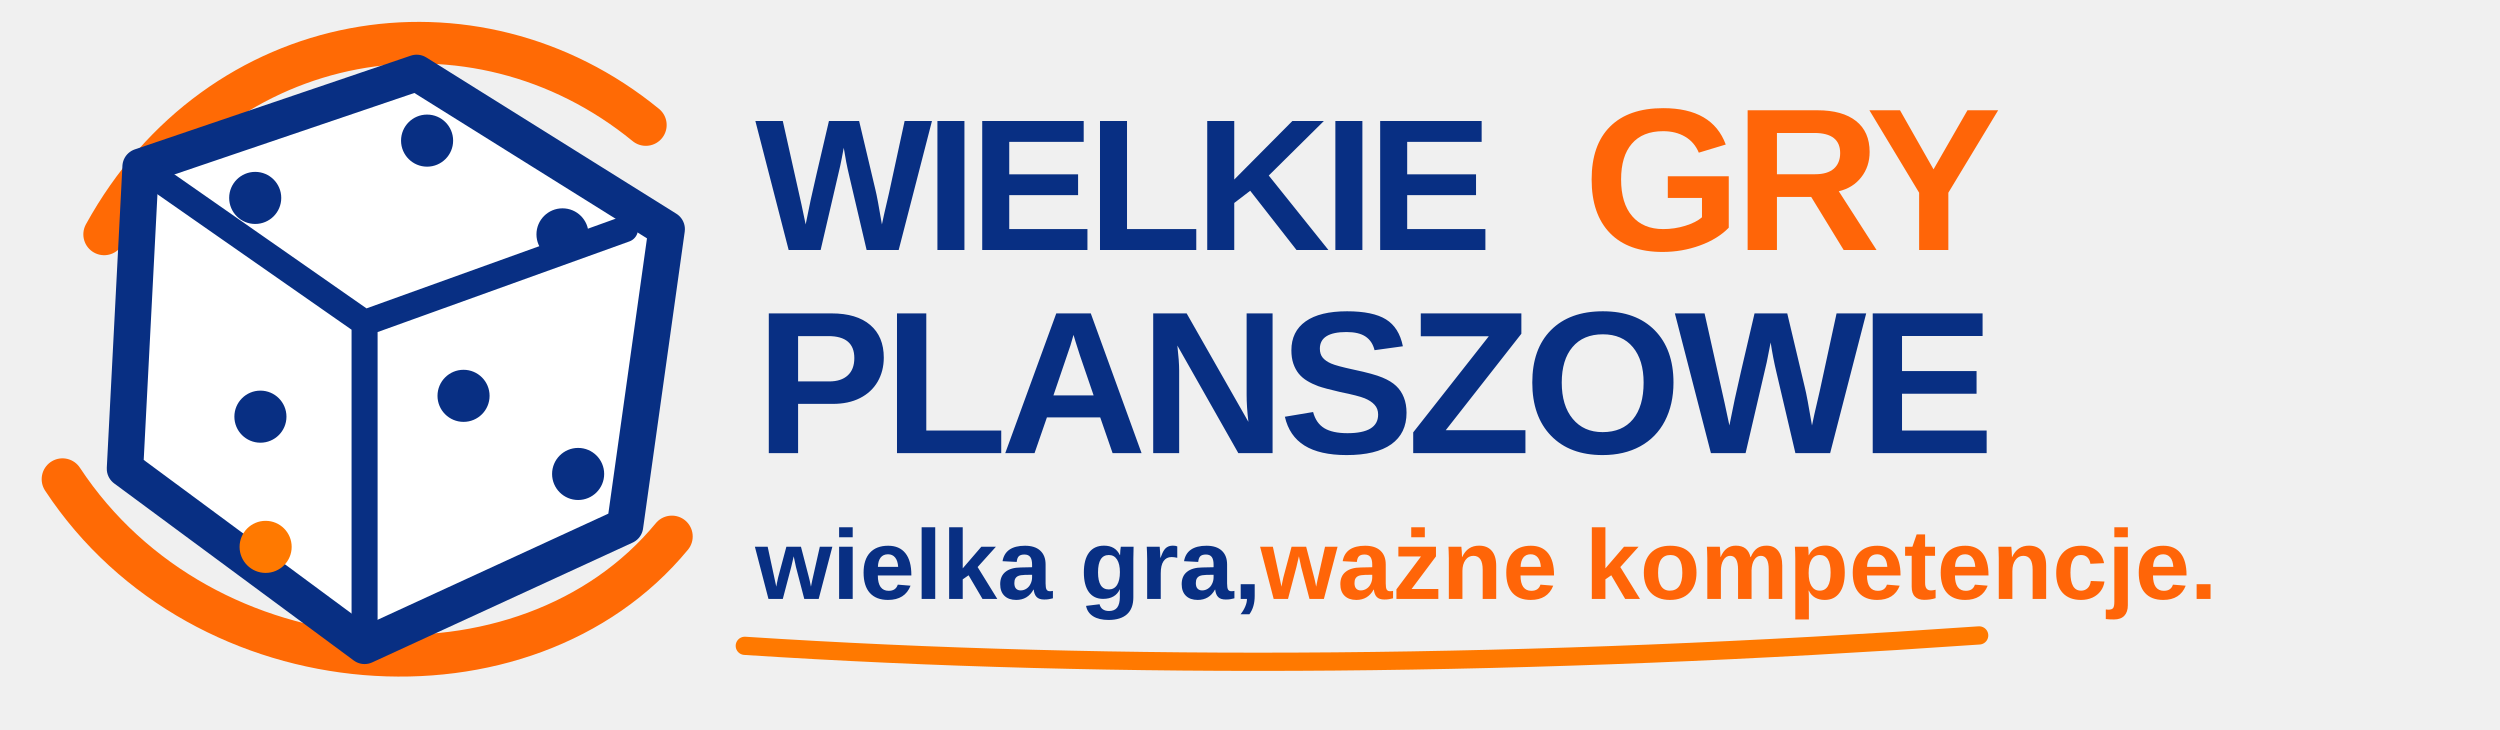
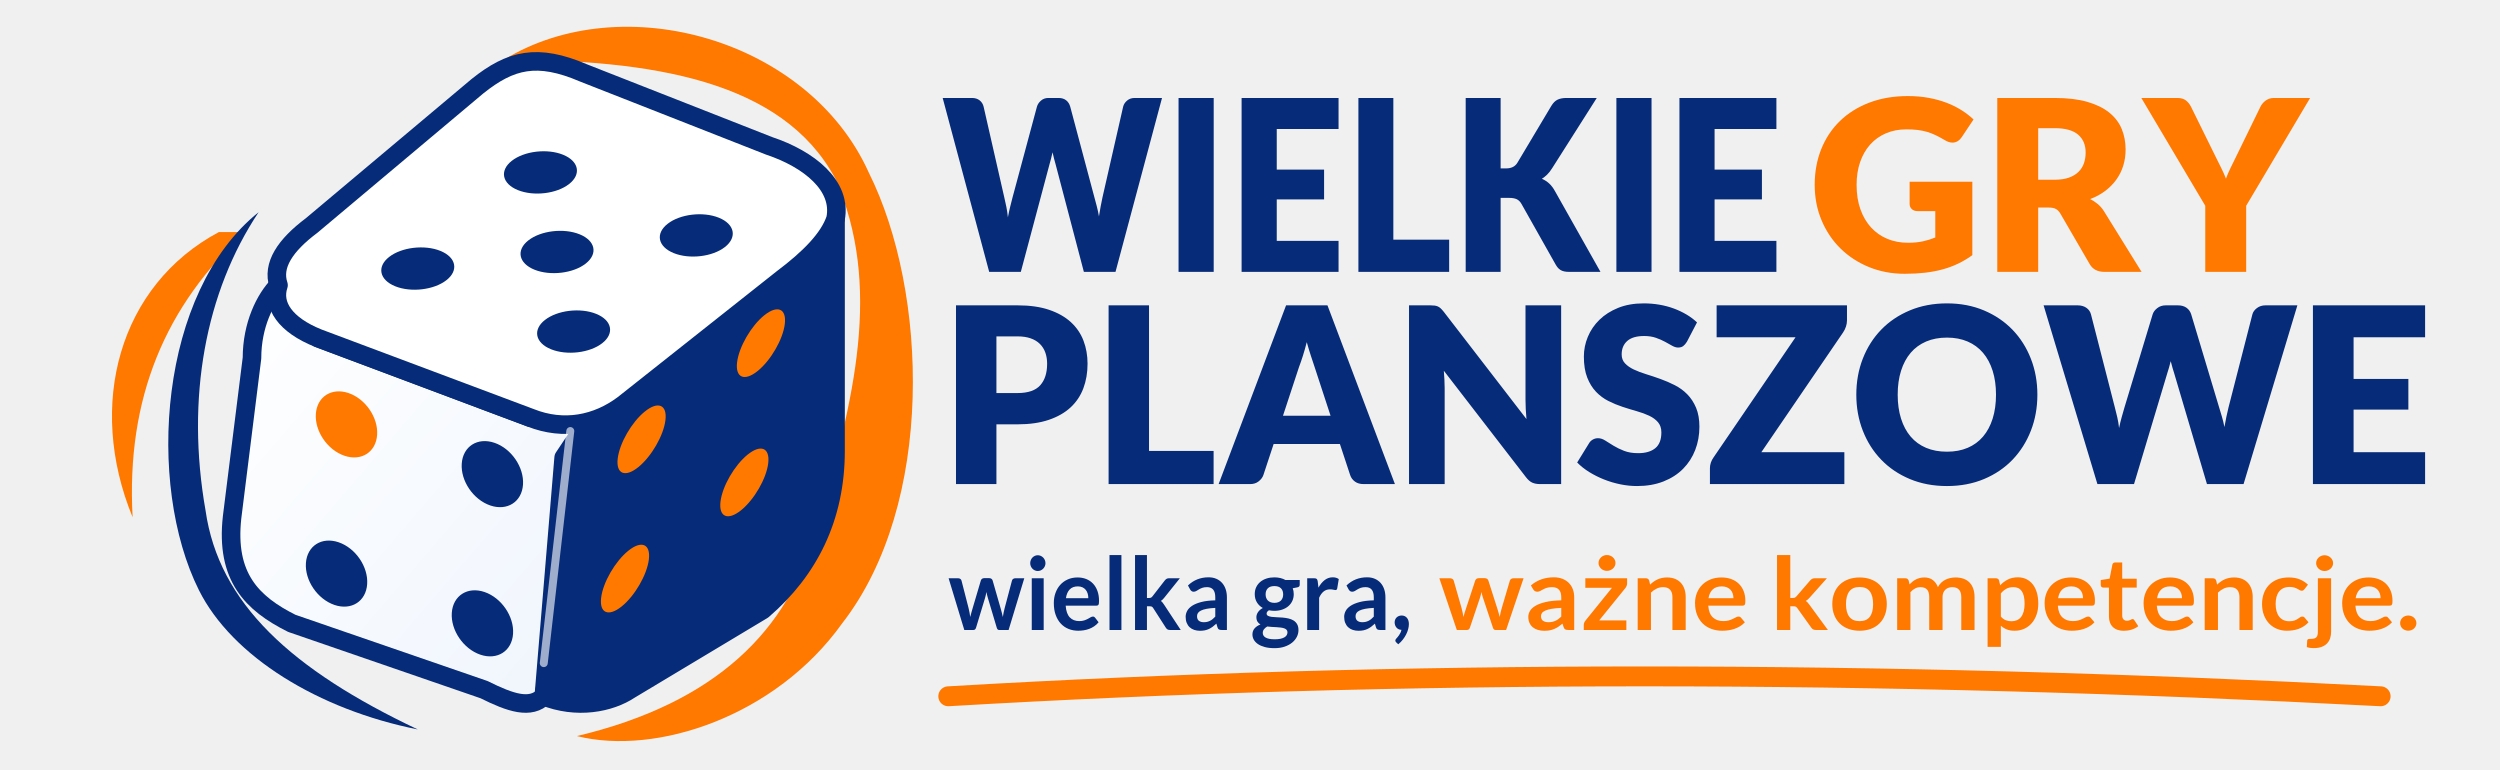
- <svg xmlns="http://www.w3.org/2000/svg" viewBox="0 0 480 140" role="img" aria-labelledby="title">
-   <g fill="none" stroke-linecap="round" stroke-linejoin="round">
-     <path d="M20 45C42 5 91-3 124 24M12 92C39 133 101 137 129 103" stroke="#ff6a05" stroke-width="8" />
-     <path d="M27 32 80 14l48 30-8 57-50 23-46-34z" fill="#fff" stroke="#082f83" stroke-width="7" />
-     <path d="m27 32 43 30 50-18M70 62v62" stroke="#082f83" stroke-width="5" />
+ <svg xmlns="http://www.w3.org/2000/svg" viewBox="0 0 377 116" role="img" aria-labelledby="title desc">
+   <defs>
+     <linearGradient id="front-shade" x1="0" y1="0" x2="1" y2="1">
+       <stop stop-color="#fff" />
+       <stop offset="1" stop-color="#eff5fd" />
+     </linearGradient>
+     <clipPath id="top-face">
+       <path d="M42 43C41 40 43 37 47 34L72 13C77 9 81 8 88 11L116 22C122 24 127 28 126 33C125 36 122 39 118 42L94 61C90 64 85 65 80 63L48 51C43 49 41 46 42 43Z" />
+     </clipPath>
+     <clipPath id="front-face">
+       <path d="M42 43C40 45 38 49 38 54L35 78C34 87 38 91 44 94L73 104C77 106 80 107 82 105L89 63L80 63L48 51Z" />
+     </clipPath>
+     <clipPath id="right-face">
+       <path d="M89 63L118 42C122 39 125 35 126 33L126 68C126 78 122 86 115 92L95 104C92 106 87 107 82 105L85 69Z" />
+     </clipPath>
+   </defs>
+   <g id="dice-mark" aria-hidden="true">
+     <path fill="#ff7900" d="M76 9C94-2 122 6 131 26C140 44 141 76 127 94C117 108 99 114 87 111C108 106 119 95 123 80C129 60 133 43 126 27C118 12 98 9 76 9Z" />
+     <path fill="#ff7900" d="M33 35C18 43 13 61 20 78C19 60 25 46 37 35Z" />
+     <path fill="#062b78" d="M39 32C24 44 22 73 30 89C35 99 48 107 63 110C44 101 33 91 31 77C28 60 31 44 39 32Z" />
+     <g stroke="#062b78" stroke-width="2.8" stroke-linejoin="round">
+       <path data-face="front" fill="url(#front-shade)" d="M42 43C40 45 38 49 38 54L35 78C34 87 38 91 44 94L73 104C77 106 80 107 82 105L89 63L80 63L48 51Z" />
+       <path data-face="right" fill="#062b78" d="M89 63L118 42C122 39 125 35 126 33L126 68C126 78 122 86 115 92L95 104C92 106 87 107 82 105L85 69Z" />
+       <path data-face="top" fill="#fff" d="M42 43C41 40 43 37 47 34L72 13C77 9 81 8 88 11L116 22C122 24 127 28 126 33C125 36 122 39 118 42L94 61C90 64 85 65 80 63L48 51C43 49 41 46 42 43Z" />
+     </g>
+     <g clip-path="url(#top-face)" fill="#062b78">
+       <g transform="matrix(37 -29 47 19 42 43)" data-pips="top">
+         <circle cx=".25" cy=".25" r=".092" />
+         <circle cx=".75" cy=".25" r=".092" />
+         <circle cx=".5" cy=".5" r=".092" />
+         <circle cx=".25" cy=".75" r=".092" />
+         <circle cx=".75" cy=".75" r=".092" />
+       </g>
+     </g>
+     <g clip-path="url(#front-face)" fill="#062b78">
+       <g transform="matrix(44 15 -3 45 42 49)" data-pips="front">
+         <circle cx=".25" cy=".25" r=".105" fill="#ff7900" />
+         <circle cx=".75" cy=".25" r=".105" />
+         <circle cx=".25" cy=".75" r=".105" />
+         <circle cx=".75" cy=".75" r=".105" />
+       </g>
+     </g>
+     <g clip-path="url(#right-face)" fill="#ff7900">
+       <g transform="matrix(36 -29 -5 42 89 63)" data-pips="right">
+         <circle cx=".25" cy=".25" r=".10" />
+         <circle cx=".75" cy=".25" r=".10" />
+         <circle cx=".25" cy=".75" r=".10" />
+         <circle cx=".75" cy=".75" r=".10" />
+       </g>
+     </g>
+     <path d="M86 65L82 100" fill="none" stroke="#ffffff9c" stroke-width="1.2" stroke-linecap="round" />
  </g>
-   <g fill="#082f83">
-     <circle cx="49" cy="38" r="5" />
-     <circle cx="82" cy="27" r="5" />
-     <circle cx="108" cy="45" r="5" />
-     <circle cx="50" cy="80" r="5" />
-     <circle cx="89" cy="76" r="5" />
-     <circle cx="111" cy="91" r="5" />
+   <g id="brand-lettering" aria-hidden="true">
+     <path fill="#062b78" transform="translate(142 41) scale(0.015587 -0.018)" d="M10 1457H294Q338 1457 367.5 1437.0Q397 1417 406 1384L606 624Q616 587 626.0 545.0Q636 503 641 457Q651 504 663.0 545.5Q675 587 686 624L922 1384Q931 1412 960.5 1434.5Q990 1457 1032 1457H1132Q1176 1457 1204.5 1437.5Q1233 1418 1244 1384L1478 624Q1489 589 1501.0 549.5Q1513 510 1522 465Q1530 509 1538.5 549.0Q1547 589 1556 624L1756 1384Q1764 1413 1794.0 1435.0Q1824 1457 1866 1457H2132L1682 0H1376L1102 903Q1095 924 1087.5 949.0Q1080 974 1073 1002Q1066 974 1058.5 949.0Q1051 924 1044 903L766 0H460ZM2632 0H2292V1457H2632ZM3840 1457V1197H3242V857H3700V607H3242V260H3840V0H2902V1457ZM4370 270H4910V0H4032V1457H4370ZM5408 867H5462Q5537 867 5570 914L5898 1390Q5925 1429 5959.5 1443.0Q5994 1457 6044 1457H6338L5906 868Q5883 836 5858.0 815.0Q5833 794 5807 780Q5845 766 5876.5 741.5Q5908 717 5934 676L6374 0H6072Q6043 0 6022.5 4.0Q6002 8 5987.0 16.0Q5972 24 5961.0 35.5Q5950 47 5940 62L5610 569Q5592 597 5564.5 608.5Q5537 620 5490 620H5408V0H5070V1457H5408ZM6868 0H6528V1457H6868ZM8076 1457V1197H7478V857H7936V607H7478V260H8076V0H7138V1457Z" />
+     <path fill="#ff7900" transform="translate(273 41) scale(0.018257 -0.018)" d="M806 244Q876 244 930.0 256.0Q984 268 1032 288V509H888Q856 509 838.0 526.0Q820 543 820 569V755H1338V140Q1282 99 1221.5 69.5Q1161 40 1092.5 21.0Q1024 2 946.5 -7.0Q869 -16 780 -16Q620 -16 484.0 40.5Q348 97 248.5 196.5Q149 296 92.5 432.5Q36 569 36 729Q36 892 90.0 1028.5Q144 1165 244.5 1264.0Q345 1363 487.5 1418.0Q630 1473 806 1473Q897 1473 977.0 1458.0Q1057 1443 1124.5 1417.0Q1192 1391 1248.0 1355.0Q1304 1319 1348 1277L1250 1128Q1236 1107 1216.5 1095.0Q1197 1083 1174 1083Q1144 1083 1112 1103Q1072 1127 1036.5 1144.5Q1001 1162 964.0 1173.0Q927 1184 886.0 1189.0Q845 1194 794 1194Q699 1194 623.0 1160.5Q547 1127 493.5 1066.0Q440 1005 411.0 919.5Q382 834 382 729Q382 613 414.0 523.0Q446 433 502.5 371.0Q559 309 636.5 276.5Q714 244 806 244ZM1882 539V0H1544V1457H2018Q2176 1457 2287.5 1424.5Q2399 1392 2469.5 1334.0Q2540 1276 2572.0 1197.0Q2604 1118 2604 1025Q2604 954 2585.0 891.0Q2566 828 2528.5 774.5Q2491 721 2436.5 679.0Q2382 637 2311 610Q2345 593 2374.5 568.0Q2404 543 2426 507L2736 0H2430Q2345 0 2308 64L2066 487Q2050 515 2028.5 527.0Q2007 539 1968 539ZM1882 772H2018Q2087 772 2135.5 789.5Q2184 807 2215.0 838.0Q2246 869 2260.0 910.5Q2274 952 2274 1000Q2274 1096 2211.5 1150.0Q2149 1204 2018 1204H1882ZM3600 554V0H3262V554L2734 1457H3032Q3076 1457 3102.0 1436.5Q3128 1416 3144 1384L3350 960Q3375 909 3396.0 866.0Q3417 823 3433 781Q3448 824 3469.0 867.0Q3490 910 3514 960L3718 1384Q3724 1397 3734.5 1410.0Q3745 1423 3758.5 1433.5Q3772 1444 3789.5 1450.5Q3807 1457 3828 1457H4128Z" />
+     <path fill="#062b78" transform="translate(142 73) scale(0.018035 -0.0185)" d="M458 487V0H120V1457H634Q788 1457 898.5 1420.5Q1009 1384 1080.5 1320.0Q1152 1256 1186.0 1169.0Q1220 1082 1220 981Q1220 872 1185.0 781.0Q1150 690 1078.0 625.0Q1006 560 895.5 523.5Q785 487 634 487ZM458 742H634Q766 742 824.0 805.0Q882 868 882 981Q882 1031 867.0 1072.0Q852 1113 821.5 1142.5Q791 1172 744.5 1188.0Q698 1204 634 1204H458ZM1734 270H2274V0H1396V1457H1734ZM3790 0H3528Q3484 0 3455.5 20.5Q3427 41 3416 73L3330 327H2776L2690 73Q2680 45 2651.0 22.5Q2622 0 2580 0H2316L2880 1457H3226ZM2854 557H3252L3118 956Q3105 994 3087.5 1045.5Q3070 1097 3053 1157Q3037 1096 3020.0 1044.0Q3003 992 2988 954ZM4086 1457Q4108 1457 4123.0 1455.0Q4138 1453 4150.0 1447.5Q4162 1442 4173.0 1432.0Q4184 1422 4198 1405L4890 530Q4886 572 4884.0 611.5Q4882 651 4882 686V1457H5180V0H5004Q4965 0 4938.0 12.0Q4911 24 4886 56L4199 924Q4202 886 4204.0 849.5Q4206 813 4206 781V0H3908V1457H4086ZM6232 1161Q6217 1137 6200.5 1125.0Q6184 1113 6158 1113Q6135 1113 6108.5 1127.5Q6082 1142 6048.5 1160.0Q6015 1178 5972.0 1192.5Q5929 1207 5874 1207Q5779 1207 5732.5 1166.5Q5686 1126 5686 1057Q5686 1013 5714.0 984.0Q5742 955 5787.5 934.0Q5833 913 5891.5 895.5Q5950 878 6011.0 856.5Q6072 835 6130.5 806.0Q6189 777 6234.5 732.0Q6280 687 6308.0 622.5Q6336 558 6336 467Q6336 366 6301.0 278.0Q6266 190 6199.5 124.5Q6133 59 6035.5 21.5Q5938 -16 5814 -16Q5746 -16 5675.5 -2.0Q5605 12 5539.0 37.5Q5473 63 5415.0 98.0Q5357 133 5314 176L5414 334Q5425 352 5445.0 363.0Q5465 374 5488 374Q5518 374 5548.5 355.0Q5579 336 5617.5 313.0Q5656 290 5706.0 271.0Q5756 252 5824 252Q5916 252 5967.0 292.5Q6018 333 6018 421Q6018 472 5990.0 504.0Q5962 536 5916.5 557.0Q5871 578 5813.0 594.0Q5755 610 5694.0 629.5Q5633 649 5575.0 677.5Q5517 706 5471.5 752.5Q5426 799 5398.0 868.5Q5370 938 5370 1040Q5370 1122 5403.0 1200.0Q5436 1278 5500.0 1339.0Q5564 1400 5657.0 1436.5Q5750 1473 5870 1473Q5937 1473 6000.5 1462.5Q6064 1452 6121.0 1431.5Q6178 1411 6227.5 1382.5Q6277 1354 6316 1318ZM7570 1457V1335Q7570 1309 7561.5 1284.0Q7553 1259 7538 1237L6854 260H7548V0H6424V130Q6424 153 6432.0 175.5Q6440 198 6454 217L7140 1197H6480V1457ZM9162 729Q9162 571 9107.5 435.0Q9053 299 8954.0 198.5Q8855 98 8715.5 41.0Q8576 -16 8406 -16Q8236 -16 8096.0 41.0Q7956 98 7856.5 198.5Q7757 299 7702.5 435.0Q7648 571 7648 729Q7648 887 7702.5 1023.0Q7757 1159 7856.5 1259.0Q7956 1359 8096.0 1416.0Q8236 1473 8406 1473Q8576 1473 8715.5 1415.5Q8855 1358 8954.0 1258.0Q9053 1158 9107.5 1022.0Q9162 886 9162 729ZM8816 729Q8816 837 8788.0 923.5Q8760 1010 8707.5 1070.0Q8655 1130 8579.0 1162.0Q8503 1194 8406 1194Q8308 1194 8231.5 1162.0Q8155 1130 8102.5 1070.0Q8050 1010 8022.0 923.5Q7994 837 7994 729Q7994 620 8022.0 533.5Q8050 447 8102.5 387.0Q8155 327 8231.5 295.5Q8308 264 8406 264Q8503 264 8579.0 295.5Q8655 327 8707.5 387.0Q8760 447 8788.0 533.5Q8816 620 8816 729ZM9214 1457H9498Q9542 1457 9571.5 1437.0Q9601 1417 9610 1384L9810 624Q9820 587 9830.0 545.0Q9840 503 9845 457Q9855 504 9867.0 545.5Q9879 587 9890 624L10126 1384Q10135 1412 10164.5 1434.5Q10194 1457 10236 1457H10336Q10380 1457 10408.5 1437.5Q10437 1418 10448 1384L10682 624Q10693 589 10705.0 549.5Q10717 510 10726 465Q10734 509 10742.5 549.0Q10751 589 10760 624L10960 1384Q10968 1413 10998.0 1435.0Q11028 1457 11070 1457H11336L10886 0H10580L10306 903Q10299 924 10291.5 949.0Q10284 974 10277 1002Q10270 974 10262.5 949.0Q10255 924 10248 903L9970 0H9664ZM12404 1457V1197H11806V857H12264V607H11806V260H12404V0H11466V1457Z" />
+     <path fill="#062b78" transform="translate(143 95) scale(0.007277 -0.0076)" d="M7 1026H203Q231 1026 250.0 1013.0Q269 1000 274 980L421 432Q433 387 440.5 344.0Q448 301 455 258Q466 301 478.5 344.0Q491 387 505 432L675 982Q681 1002 699.0 1015.0Q717 1028 741 1028H850Q877 1028 895.0 1015.0Q913 1002 919 982L1087 422Q1100 379 1110.5 338.5Q1121 298 1131 257Q1138 300 1146.5 343.0Q1155 386 1168 432L1320 980Q1325 1000 1344.0 1013.0Q1363 1026 1388 1026H1575L1250 0H1051Q1019 0 1005 44L820 637Q811 666 803.5 695.5Q796 725 791 754Q785 724 778.0 694.5Q771 665 762 635L575 44Q561 0 521 0H332ZM1977 1026V0H1730V1026ZM2014 1325Q2014 1293 2001.0 1265.0Q1988 1237 1966.5 1216.0Q1945 1195 1916.0 1182.5Q1887 1170 1854 1170Q1822 1170 1793.5 1182.5Q1765 1195 1744.0 1216.0Q1723 1237 1710.5 1265.0Q1698 1293 1698 1325Q1698 1358 1710.5 1387.0Q1723 1416 1744.0 1437.0Q1765 1458 1793.5 1470.5Q1822 1483 1854 1483Q1887 1483 1916.0 1470.5Q1945 1458 1966.5 1437.0Q1988 1416 2001.0 1387.0Q2014 1358 2014 1325ZM2680 1042Q2777 1042 2858.5 1011.0Q2940 980 2999.0 920.5Q3058 861 3091.0 774.5Q3124 688 3124 577Q3124 549 3121.5 530.5Q3119 512 3112.5 501.5Q3106 491 3095.0 486.5Q3084 482 3067 482H2433Q2444 324 2518.0 250.0Q2592 176 2714 176Q2774 176 2817.5 190.0Q2861 204 2893.5 221.0Q2926 238 2950.5 252.0Q2975 266 2998 266Q3013 266 3024.0 260.0Q3035 254 3043 243L3115 153Q3074 105 3023.0 72.5Q2972 40 2916.5 20.5Q2861 1 2803.5 -7.0Q2746 -15 2692 -15Q2585 -15 2493.0 20.5Q2401 56 2333.0 125.5Q2265 195 2226.0 297.5Q2187 400 2187 535Q2187 640 2221.0 732.5Q2255 825 2318.5 893.5Q2382 962 2473.5 1002.0Q2565 1042 2680 1042ZM2685 865Q2577 865 2516.0 804.0Q2455 743 2438 631H2902Q2902 679 2889.0 721.5Q2876 764 2849.0 796.0Q2822 828 2781.0 846.5Q2740 865 2685 865ZM3588 1486V0H3341V1486ZM4117 1486V635H4163Q4188 635 4202.0 642.0Q4216 649 4232 668L4487 983Q4504 1003 4523.0 1014.5Q4542 1026 4573 1026H4799L4480 645Q4463 624 4445.0 606.5Q4427 589 4406 576Q4427 561 4443.0 541.0Q4459 521 4475 498L4817 0H4594Q4565 0 4545.0 10.0Q4525 20 4509 44L4248 433Q4233 456 4218.0 463.0Q4203 470 4173 470H4117V0H3870V1486ZM5774 0H5663Q5628 0 5608.0 10.5Q5588 21 5578 53L5556 126Q5517 91 5479.5 64.5Q5442 38 5402.0 20.0Q5362 2 5317.0 -7.0Q5272 -16 5217 -16Q5152 -16 5097.0 1.5Q5042 19 5002.5 54.0Q4963 89 4941.0 141.0Q4919 193 4919 262Q4919 320 4949.5 376.5Q4980 433 5051.0 478.5Q5122 524 5240.0 554.0Q5358 584 5533 588V648Q5533 751 5489.5 800.5Q5446 850 5363 850Q5303 850 5263.0 836.0Q5223 822 5193.5 804.5Q5164 787 5139.0 773.0Q5114 759 5084 759Q5059 759 5041.0 772.0Q5023 785 5012 804L4967 883Q5144 1045 5394 1045Q5484 1045 5554.5 1015.5Q5625 986 5674.0 933.5Q5723 881 5748.5 808.0Q5774 735 5774 648ZM5294 154Q5332 154 5364.0 161.0Q5396 168 5424.5 182.0Q5453 196 5479.5 216.5Q5506 237 5533 265V438Q5425 433 5352.5 419.5Q5280 406 5236.0 385.0Q5192 364 5173.5 336.0Q5155 308 5155 275Q5155 210 5193.5 182.0Q5232 154 5294 154ZM6758 1044Q6824 1044 6882.0 1030.5Q6940 1017 6988 991H7283V899Q7283 876 7271.0 863.0Q7259 850 7230 845L7138 828Q7148 802 7153.5 773.0Q7159 744 7159 712Q7159 636 7128.5 574.5Q7098 513 7044.5 470.0Q6991 427 6917.5 403.5Q6844 380 6758 380Q6700 380 6645 391Q6597 362 6597 326Q6597 295 6625.5 280.5Q6654 266 6700.5 260.0Q6747 254 6806.0 252.5Q6865 251 6927.0 246.0Q6989 241 7048.0 228.5Q7107 216 7153.5 189.0Q7200 162 7228.5 115.5Q7257 69 7257 -4Q7257 -72 7223.5 -136.0Q7190 -200 7126.5 -250.0Q7063 -300 6971.0 -330.5Q6879 -361 6761 -361Q6644 -361 6558.0 -338.5Q6472 -316 6415.5 -278.5Q6359 -241 6331.0 -192.0Q6303 -143 6303 -90Q6303 -18 6347.0 31.0Q6391 80 6469 109Q6431 130 6408.0 165.0Q6385 200 6385 256Q6385 279 6393.0 303.5Q6401 328 6417.5 352.0Q6434 376 6459.0 397.5Q6484 419 6518 436Q6440 478 6395.5 548.0Q6351 618 6351 712Q6351 788 6381.5 849.5Q6412 911 6466.5 954.5Q6521 998 6595.5 1021.0Q6670 1044 6758 1044ZM7029 -46Q7029 -16 7011.0 3.0Q6993 22 6962.0 32.5Q6931 43 6889.5 48.0Q6848 53 6801.5 55.5Q6755 58 6705.5 60.5Q6656 63 6610 69Q6568 46 6542.5 14.5Q6517 -17 6517 -58Q6517 -85 6530.5 -108.5Q6544 -132 6573.5 -149.0Q6603 -166 6650.0 -175.5Q6697 -185 6765 -185Q6834 -185 6884.0 -174.5Q6934 -164 6966.5 -145.5Q6999 -127 7014.0 -101.5Q7029 -76 7029 -46ZM6758 538Q6804 538 6838.0 550.5Q6872 563 6894.5 585.0Q6917 607 6928.5 638.0Q6940 669 6940 706Q6940 782 6894.5 826.5Q6849 871 6758 871Q6667 871 6621.5 826.5Q6576 782 6576 706Q6576 670 6587.5 639.0Q6599 608 6621.5 585.5Q6644 563 6678.5 550.5Q6713 538 6758 538ZM7438 0V1026H7583Q7621 1026 7636.0 1012.0Q7651 998 7656 964L7671 840Q7726 935 7800.0 990.0Q7874 1045 7966 1045Q8042 1045 8092 1010L8060 825Q8057 807 8047.0 799.5Q8037 792 8020 792Q8005 792 7979.0 799.0Q7953 806 7910 806Q7833 806 7778.0 763.5Q7723 721 7685 639V0ZM9059 0H8948Q8913 0 8893.0 10.5Q8873 21 8863 53L8841 126Q8802 91 8764.5 64.5Q8727 38 8687.0 20.0Q8647 2 8602.0 -7.0Q8557 -16 8502 -16Q8437 -16 8382.0 1.5Q8327 19 8287.5 54.0Q8248 89 8226.0 141.0Q8204 193 8204 262Q8204 320 8234.5 376.5Q8265 433 8336.0 478.5Q8407 524 8525.0 554.0Q8643 584 8818 588V648Q8818 751 8774.5 800.5Q8731 850 8648 850Q8588 850 8548.0 836.0Q8508 822 8478.5 804.5Q8449 787 8424.0 773.0Q8399 759 8369 759Q8344 759 8326.0 772.0Q8308 785 8297 804L8252 883Q8429 1045 8679 1045Q8769 1045 8839.5 1015.5Q8910 986 8959.0 933.5Q9008 881 9033.5 808.0Q9059 735 9059 648ZM8579 154Q8617 154 8649.0 161.0Q8681 168 8709.5 182.0Q8738 196 8764.5 216.5Q8791 237 8818 265V438Q8710 433 8637.5 419.5Q8565 406 8521.0 385.0Q8477 364 8458.5 336.0Q8440 308 8440 275Q8440 210 8478.5 182.0Q8517 154 8579 154ZM9250 152Q9250 180 9260.5 204.5Q9271 229 9290.0 247.5Q9309 266 9336.0 276.5Q9363 287 9395 287Q9433 287 9461.0 273.5Q9489 260 9508.0 236.5Q9527 213 9536.0 182.5Q9545 152 9545 118Q9545 70 9530.5 17.0Q9516 -36 9488.0 -89.0Q9460 -142 9419.0 -192.0Q9378 -242 9325 -284L9282 -245Q9264 -230 9264 -208Q9264 -200 9269.5 -190.0Q9275 -180 9283 -172Q9294 -160 9310.0 -142.5Q9326 -125 9342.0 -102.5Q9358 -80 9371.5 -53.5Q9385 -27 9391 3Q9360 3 9334.0 14.5Q9308 26 9289.5 46.0Q9271 66 9260.5 93.0Q9250 120 9250 152Z" />
+     <path fill="#ff7900" transform="translate(217 95) scale(0.008098 -0.0076)" d="M7 1026H203Q231 1026 250.0 1013.0Q269 1000 274 980L421 432Q433 387 440.5 344.0Q448 301 455 258Q466 301 478.5 344.0Q491 387 505 432L675 982Q681 1002 699.0 1015.0Q717 1028 741 1028H850Q877 1028 895.0 1015.0Q913 1002 919 982L1087 422Q1100 379 1110.5 338.5Q1121 298 1131 257Q1138 300 1146.5 343.0Q1155 386 1168 432L1320 980Q1325 1000 1344.0 1013.0Q1363 1026 1388 1026H1575L1250 0H1051Q1019 0 1005 44L820 637Q811 666 803.5 695.5Q796 725 791 754Q785 724 778.0 694.5Q771 665 762 635L575 44Q561 0 521 0H332ZM2518 0H2407Q2372 0 2352.0 10.5Q2332 21 2322 53L2300 126Q2261 91 2223.5 64.5Q2186 38 2146.0 20.0Q2106 2 2061.0 -7.0Q2016 -16 1961 -16Q1896 -16 1841.0 1.5Q1786 19 1746.5 54.0Q1707 89 1685.0 141.0Q1663 193 1663 262Q1663 320 1693.5 376.5Q1724 433 1795.0 478.5Q1866 524 1984.0 554.0Q2102 584 2277 588V648Q2277 751 2233.5 800.5Q2190 850 2107 850Q2047 850 2007.0 836.0Q1967 822 1937.5 804.5Q1908 787 1883.0 773.0Q1858 759 1828 759Q1803 759 1785.0 772.0Q1767 785 1756 804L1711 883Q1888 1045 2138 1045Q2228 1045 2298.5 1015.5Q2369 986 2418.0 933.5Q2467 881 2492.5 808.0Q2518 735 2518 648ZM2038 154Q2076 154 2108.0 161.0Q2140 168 2168.5 182.0Q2197 196 2223.5 216.5Q2250 237 2277 265V438Q2169 433 2096.5 419.5Q2024 406 1980.0 385.0Q1936 364 1917.5 336.0Q1899 308 1899 275Q1899 210 1937.5 182.0Q1976 154 2038 154ZM3503 924Q3503 898 3493.5 873.5Q3484 849 3471 832L2983 190H3489V0H2696V103Q2696 120 2704.0 143.5Q2712 167 2729 188L3221 837H2725V1026H3503ZM3287 1329Q3287 1297 3274.0 1268.5Q3261 1240 3239.5 1219.0Q3218 1198 3188.5 1185.5Q3159 1173 3126 1173Q3094 1173 3066.0 1185.5Q3038 1198 3017.0 1219.0Q2996 1240 2983.5 1268.5Q2971 1297 2971 1329Q2971 1362 2983.5 1390.5Q2996 1419 3017.0 1440.5Q3038 1462 3066.0 1474.5Q3094 1487 3126 1487Q3159 1487 3188.5 1474.5Q3218 1462 3239.5 1440.5Q3261 1419 3274.0 1390.5Q3287 1362 3287 1329ZM3700 0V1026H3851Q3899 1026 3914 981L3931 900Q3962 932 3996.5 958.0Q4031 984 4069.5 1003.0Q4108 1022 4152.0 1032.0Q4196 1042 4248 1042Q4332 1042 4397.0 1013.5Q4462 985 4505.5 933.5Q4549 882 4571.5 810.5Q4594 739 4594 653V0H4347V653Q4347 747 4303.5 798.5Q4260 850 4173 850Q4109 850 4053.0 821.0Q3997 792 3947 742V0ZM5261 1042Q5358 1042 5439.5 1011.0Q5521 980 5580.0 920.5Q5639 861 5672.0 774.5Q5705 688 5705 577Q5705 549 5702.5 530.5Q5700 512 5693.5 501.5Q5687 491 5676.0 486.5Q5665 482 5648 482H5014Q5025 324 5099.0 250.0Q5173 176 5295 176Q5355 176 5398.5 190.0Q5442 204 5474.5 221.0Q5507 238 5531.5 252.0Q5556 266 5579 266Q5594 266 5605.0 260.0Q5616 254 5624 243L5696 153Q5655 105 5604.0 72.5Q5553 40 5497.5 20.5Q5442 1 5384.5 -7.0Q5327 -15 5273 -15Q5166 -15 5074.0 20.5Q4982 56 4914.0 125.5Q4846 195 4807.0 297.5Q4768 400 4768 535Q4768 640 4802.0 732.5Q4836 825 4899.5 893.5Q4963 962 5054.5 1002.0Q5146 1042 5261 1042ZM5266 865Q5158 865 5097.0 804.0Q5036 743 5019 631H5483Q5483 679 5470.0 721.5Q5457 764 5430.0 796.0Q5403 828 5362.0 846.5Q5321 865 5266 865ZM6542 1486V635H6588Q6613 635 6627.0 642.0Q6641 649 6657 668L6912 983Q6929 1003 6948.0 1014.5Q6967 1026 6998 1026H7224L6905 645Q6888 624 6870.0 606.5Q6852 589 6831 576Q6852 561 6868.0 541.0Q6884 521 6900 498L7242 0H7019Q6990 0 6970.0 10.0Q6950 20 6934 44L6673 433Q6658 456 6643.0 463.0Q6628 470 6598 470H6542V0H6295V1486ZM7833 1042Q7948 1042 8041.5 1005.0Q8135 968 8201.0 900.0Q8267 832 8303.0 734.0Q8339 636 8339 515Q8339 393 8303.0 295.0Q8267 197 8201.0 128.0Q8135 59 8041.5 22.0Q7948 -15 7833 -15Q7718 -15 7624.0 22.0Q7530 59 7463.5 128.0Q7397 197 7360.5 295.0Q7324 393 7324 515Q7324 636 7360.5 734.0Q7397 832 7463.5 900.0Q7530 968 7624.0 1005.0Q7718 1042 7833 1042ZM7833 175Q7961 175 8022.5 261.0Q8084 347 8084 513Q8084 679 8022.5 766.0Q7961 853 7833 853Q7703 853 7641.0 765.5Q7579 678 7579 513Q7579 348 7641.0 261.5Q7703 175 7833 175ZM8532 0V1026H8683Q8731 1026 8746 981L8762 905Q8789 935 8818.5 960.0Q8848 985 8881.5 1003.0Q8915 1021 8953.5 1031.5Q8992 1042 9038 1042Q9135 1042 9197.5 989.5Q9260 937 9291 850Q9315 901 9351.0 937.5Q9387 974 9430.0 997.0Q9473 1020 9521.5 1031.0Q9570 1042 9619 1042Q9704 1042 9770.0 1016.0Q9836 990 9881.0 940.0Q9926 890 9949.5 818.0Q9973 746 9973 653V0H9726V653Q9726 751 9683.0 800.5Q9640 850 9557 850Q9519 850 9486.5 837.0Q9454 824 9429.5 799.5Q9405 775 9391.0 738.0Q9377 701 9377 653V0H9129V653Q9129 756 9087.5 803.0Q9046 850 8965 850Q8912 850 8865.5 823.5Q8819 797 8779 751V0ZM10216 -335V1026H10367Q10391 1026 10408.0 1015.0Q10425 1004 10430 981L10450 886Q10512 957 10592.5 1001.0Q10673 1045 10781 1045Q10865 1045 10934.5 1010.0Q11004 975 11054.5 908.5Q11105 842 11132.5 744.5Q11160 647 11160 521Q11160 406 11129.0 308.0Q11098 210 11040.5 138.0Q10983 66 10901.5 25.5Q10820 -15 10719 -15Q10632 -15 10571.5 11.5Q10511 38 10463 85V-335ZM10696 850Q10619 850 10564.5 817.5Q10510 785 10463 726V266Q10505 214 10554.5 193.5Q10604 173 10661 173Q10717 173 10762.5 194.0Q10808 215 10839.5 258.0Q10871 301 10888.0 366.5Q10905 432 10905 521Q10905 611 10890.5 673.5Q10876 736 10849.0 775.0Q10822 814 10783.5 832.0Q10745 850 10696 850ZM11771 1042Q11868 1042 11949.5 1011.0Q12031 980 12090.0 920.5Q12149 861 12182.0 774.5Q12215 688 12215 577Q12215 549 12212.5 530.5Q12210 512 12203.5 501.5Q12197 491 12186.0 486.5Q12175 482 12158 482H11524Q11535 324 11609.0 250.0Q11683 176 11805 176Q11865 176 11908.5 190.0Q11952 204 11984.5 221.0Q12017 238 12041.5 252.0Q12066 266 12089 266Q12104 266 12115.0 260.0Q12126 254 12134 243L12206 153Q12165 105 12114.0 72.5Q12063 40 12007.5 20.5Q11952 1 11894.5 -7.0Q11837 -15 11783 -15Q11676 -15 11584.0 20.5Q11492 56 11424.0 125.5Q11356 195 11317.0 297.5Q11278 400 11278 535Q11278 640 11312.0 732.5Q11346 825 11409.5 893.5Q11473 962 11564.5 1002.0Q11656 1042 11771 1042ZM11776 865Q11668 865 11607.0 804.0Q11546 743 11529 631H11993Q11993 679 11980.0 721.5Q11967 764 11940.0 796.0Q11913 828 11872.0 846.5Q11831 865 11776 865ZM12753 -16Q12620 -16 12548.0 59.5Q12476 135 12476 268V841H12372Q12352 841 12337.5 854.0Q12323 867 12323 893V991L12488 1018L12540 1298Q12544 1318 12558.5 1329.0Q12573 1340 12595 1340H12723V1017H12993V841H12723V285Q12723 237 12747.0 210.0Q12771 183 12811 183Q12834 183 12849.5 188.5Q12865 194 12876.5 200.0Q12888 206 12897.0 211.5Q12906 217 12915 217Q12926 217 12933.0 211.5Q12940 206 12948 195L13022 75Q12968 30 12898.0 7.0Q12828 -16 12753 -16ZM13614 1042Q13711 1042 13792.5 1011.0Q13874 980 13933.0 920.5Q13992 861 14025.0 774.5Q14058 688 14058 577Q14058 549 14055.5 530.5Q14053 512 14046.5 501.5Q14040 491 14029.0 486.5Q14018 482 14001 482H13367Q13378 324 13452.0 250.0Q13526 176 13648 176Q13708 176 13751.5 190.0Q13795 204 13827.5 221.0Q13860 238 13884.5 252.0Q13909 266 13932 266Q13947 266 13958.0 260.0Q13969 254 13977 243L14049 153Q14008 105 13957.0 72.5Q13906 40 13850.5 20.5Q13795 1 13737.5 -7.0Q13680 -15 13626 -15Q13519 -15 13427.0 20.5Q13335 56 13267.0 125.5Q13199 195 13160.0 297.5Q13121 400 13121 535Q13121 640 13155.0 732.5Q13189 825 13252.5 893.5Q13316 962 13407.5 1002.0Q13499 1042 13614 1042ZM13619 865Q13511 865 13450.0 804.0Q13389 743 13372 631H13836Q13836 679 13823.0 721.5Q13810 764 13783.0 796.0Q13756 828 13715.0 846.5Q13674 865 13619 865ZM14259 0V1026H14410Q14458 1026 14473 981L14490 900Q14521 932 14555.5 958.0Q14590 984 14628.5 1003.0Q14667 1022 14711.0 1032.0Q14755 1042 14807 1042Q14891 1042 14956.0 1013.5Q15021 985 15064.5 933.5Q15108 882 15130.5 810.5Q15153 739 15153 653V0H14906V653Q14906 747 14862.5 798.5Q14819 850 14732 850Q14668 850 14612.0 821.0Q14556 792 14506 742V0ZM16117 809Q16106 795 16095.5 787.0Q16085 779 16065 779Q16046 779 16028.0 790.5Q16010 802 15985.0 816.5Q15960 831 15925.5 842.5Q15891 854 15840 854Q15775 854 15726.0 830.5Q15677 807 15644.5 763.0Q15612 719 15596.0 656.5Q15580 594 15580 515Q15580 433 15597.5 369.0Q15615 305 15648.0 261.5Q15681 218 15728.0 195.5Q15775 173 15834 173Q15893 173 15929.5 187.5Q15966 202 15991.0 219.5Q16016 237 16034.5 251.5Q16053 266 16076 266Q16106 266 16121 243L16192 153Q16151 105 16103.0 72.5Q16055 40 16003.5 20.5Q15952 1 15897.0 -7.0Q15842 -15 15788 -15Q15693 -15 15609.0 20.5Q15525 56 15462.5 124.0Q15400 192 15363.5 290.5Q15327 389 15327 515Q15327 628 15359.5 724.5Q15392 821 15455.0 891.5Q15518 962 15611.0 1002.0Q15704 1042 15825 1042Q15940 1042 16026.5 1005.0Q16113 968 16182 899ZM16613 1026V-35Q16613 -102 16595.5 -161.0Q16578 -220 16539.5 -264.5Q16501 -309 16438.5 -334.5Q16376 -360 16286 -360Q16251 -360 16221.0 -355.5Q16191 -351 16160 -341L16168 -208Q16171 -188 16184.0 -182.5Q16197 -177 16234 -177Q16271 -177 16296.5 -169.5Q16322 -162 16337.5 -145.5Q16353 -129 16359.5 -102.0Q16366 -75 16366 -35V1026ZM16650 1325Q16650 1293 16637.0 1265.0Q16624 1237 16602.5 1216.0Q16581 1195 16552.0 1182.5Q16523 1170 16490 1170Q16458 1170 16429.5 1182.5Q16401 1195 16380.0 1216.0Q16359 1237 16346.5 1265.0Q16334 1293 16334 1325Q16334 1358 16346.5 1387.0Q16359 1416 16380.0 1437.0Q16401 1458 16429.5 1470.5Q16458 1483 16490 1483Q16523 1483 16552.0 1470.5Q16581 1458 16602.5 1437.0Q16624 1416 16637.0 1387.0Q16650 1358 16650 1325ZM17312 1042Q17409 1042 17490.5 1011.0Q17572 980 17631.0 920.5Q17690 861 17723.0 774.5Q17756 688 17756 577Q17756 549 17753.5 530.5Q17751 512 17744.5 501.5Q17738 491 17727.0 486.5Q17716 482 17699 482H17065Q17076 324 17150.0 250.0Q17224 176 17346 176Q17406 176 17449.5 190.0Q17493 204 17525.5 221.0Q17558 238 17582.5 252.0Q17607 266 17630 266Q17645 266 17656.0 260.0Q17667 254 17675 243L17747 153Q17706 105 17655.0 72.5Q17604 40 17548.5 20.5Q17493 1 17435.5 -7.0Q17378 -15 17324 -15Q17217 -15 17125.0 20.5Q17033 56 16965.0 125.5Q16897 195 16858.0 297.5Q16819 400 16819 535Q16819 640 16853.0 732.5Q16887 825 16950.5 893.5Q17014 962 17105.5 1002.0Q17197 1042 17312 1042ZM17317 865Q17209 865 17148.0 804.0Q17087 743 17070 631H17534Q17534 679 17521.0 721.5Q17508 764 17481.0 796.0Q17454 828 17413.0 846.5Q17372 865 17317 865ZM17898 136Q17898 167 17909.5 195.0Q17921 223 17941.5 243.0Q17962 263 17990.0 275.0Q18018 287 18050 287Q18081 287 18109.0 275.0Q18137 263 18157.0 243.0Q18177 223 18189.0 195.0Q18201 167 18201 136Q18201 104 18189.0 76.5Q18177 49 18157.0 29.0Q18137 9 18109.0 -2.5Q18081 -14 18050 -14Q18018 -14 17990.0 -2.5Q17962 9 17941.5 29.0Q17921 49 17909.5 76.5Q17898 104 17898 136Z" />
  </g>
-   <circle cx="51" cy="105" r="5" fill="#ff7900" />
-   <g font-family="Arial,Helvetica,sans-serif" font-weight="900" letter-spacing="-1.4">
-     <text x="145" y="48" font-size="36" fill="#082f83">WIELKIE</text>
-     <text x="304" y="48" font-size="39" fill="#ff6508">GRY</text>
-     <text x="145" y="87" font-size="39" fill="#082f83">PLANSZOWE</text>
-   </g>
-   <text x="145" y="115" font-family="Arial,Helvetica,sans-serif" font-size="19" font-weight="700" fill="#082f83">wielka gra,</text>
-   <text x="242" y="115" font-family="Arial,Helvetica,sans-serif" font-size="19" font-weight="700" fill="#ff6508">ważne kompetencje.</text>
-   <path d="M143 124Q251 131 380 122" fill="none" stroke="#ff7900" stroke-width="3.5" stroke-linecap="round" />
+   <path d="M143 105Q245 99 359 105" fill="none" stroke="#ff7900" stroke-width="3" stroke-linecap="round" />
</svg>
